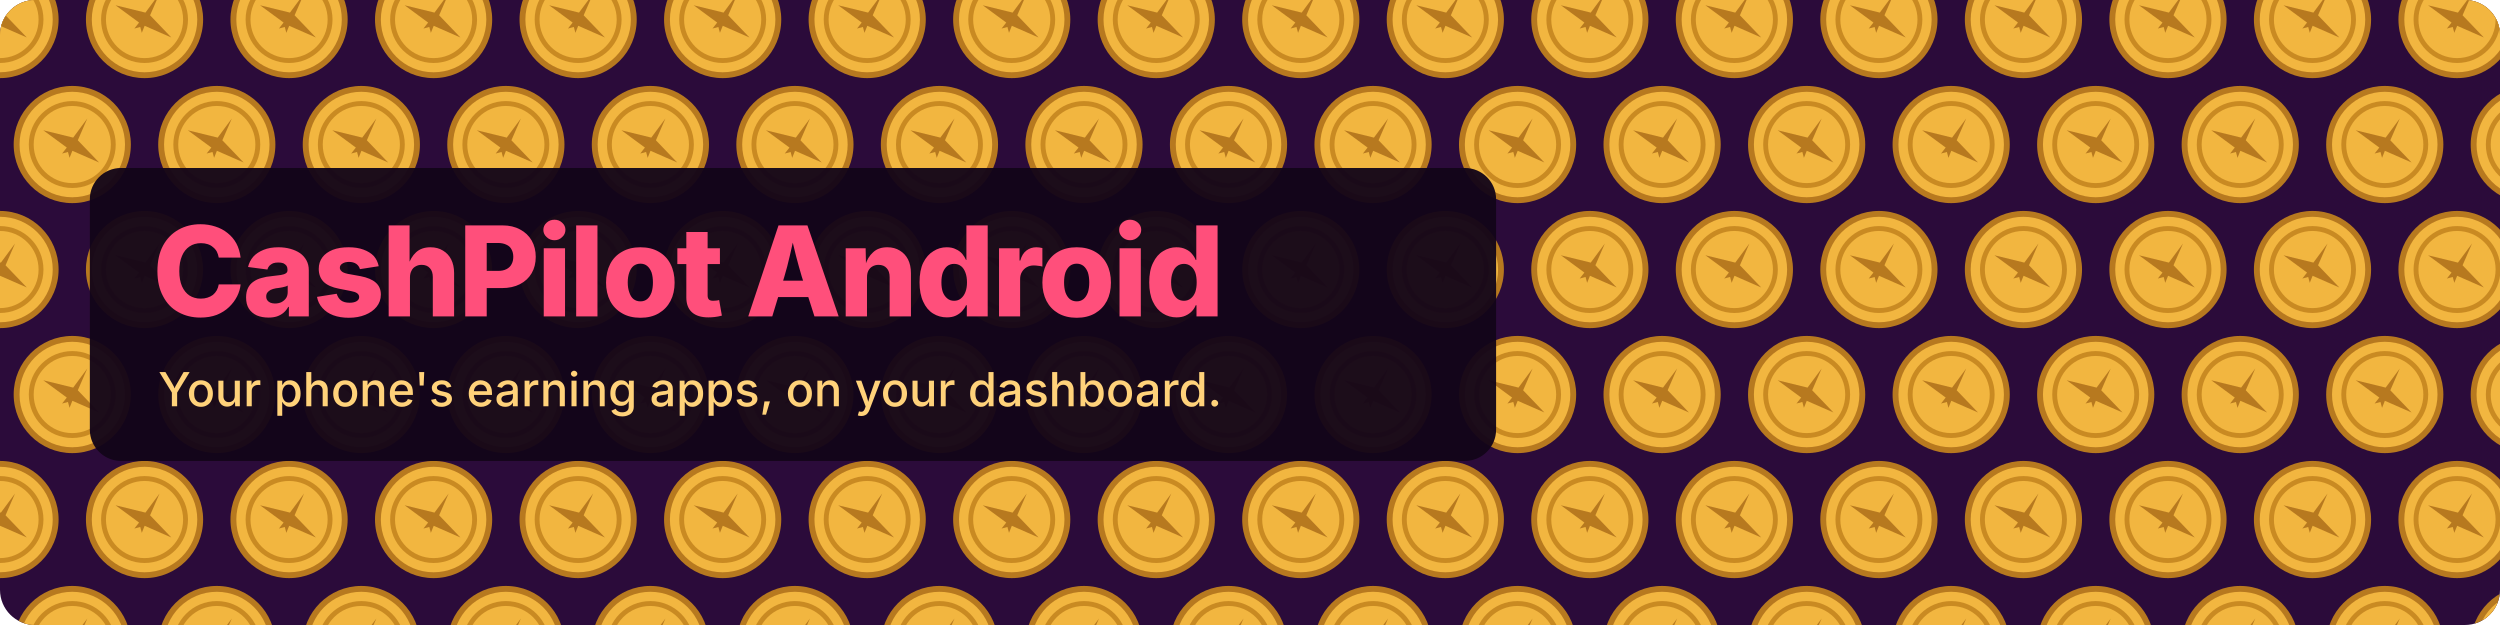
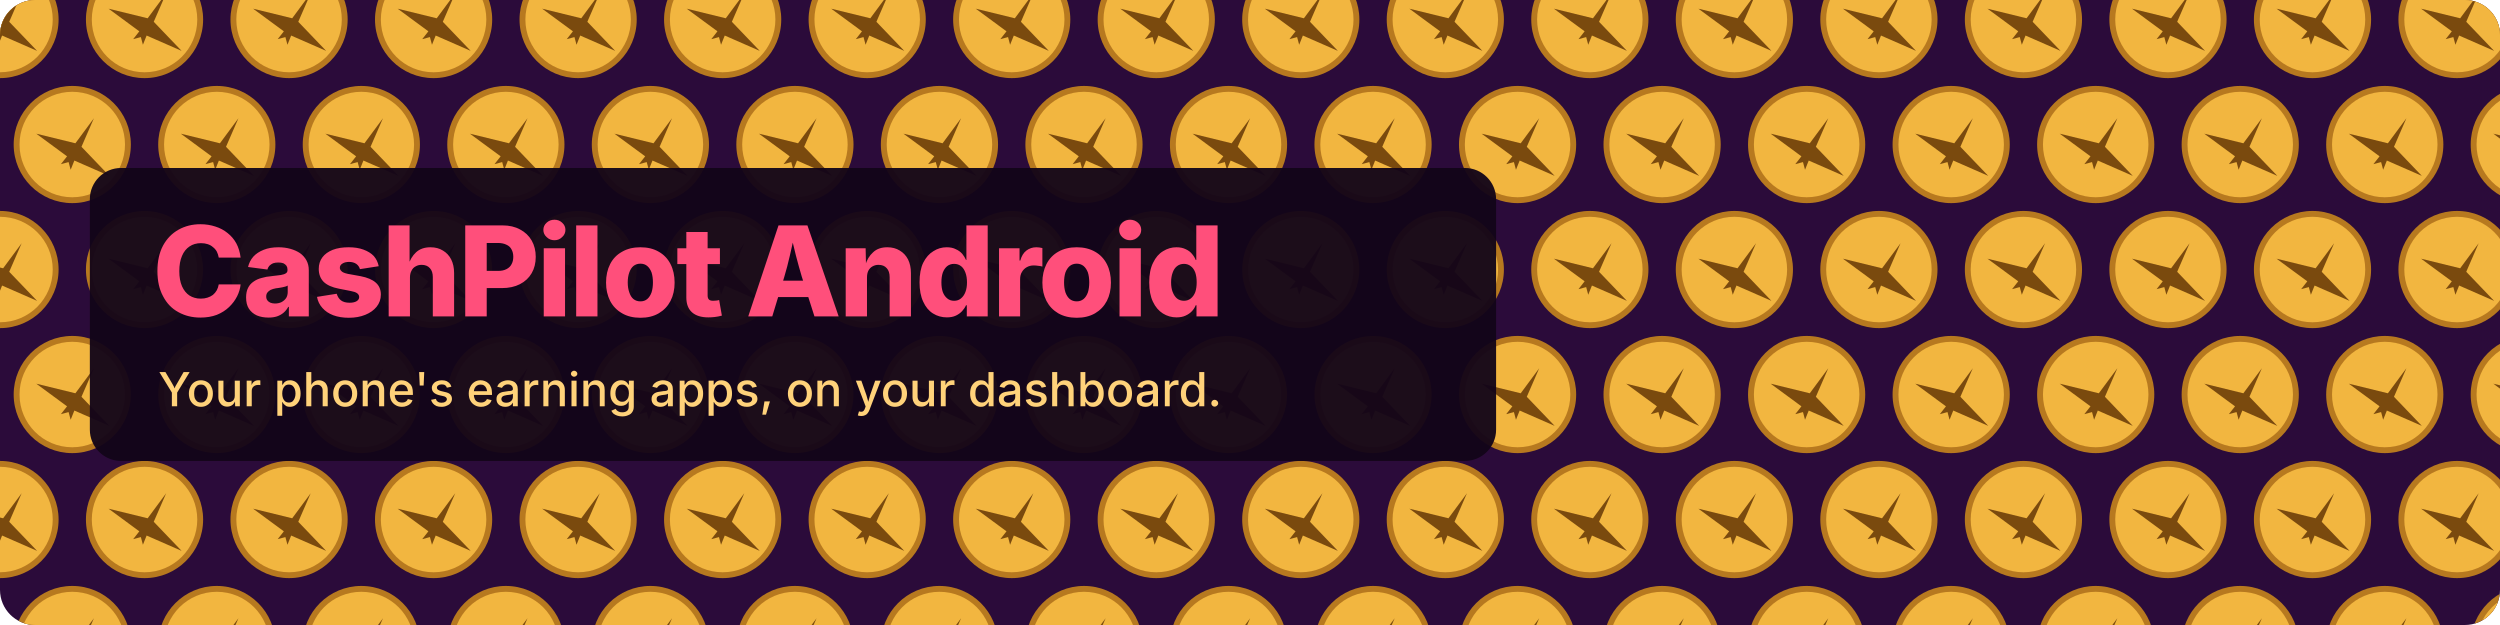
<svg xmlns="http://www.w3.org/2000/svg" viewBox="0 0 1280 320" width="1280" height="320" role="img" aria-label="CashPilot Android">
  <defs>
    <clipPath id="c">
      <rect width="1280" height="320" rx="18" />
    </clipPath>
    <g id="k">
      <circle r="30" fill="#B7791F" />
      <circle r="27" fill="#F2B640" />
-       <circle r="21" fill="none" stroke="#C98A22" stroke-width="2.5" />
-       <path d="M0-28L2.5-6L30 2L3 5L4 12L0 8L-4 12L-3 5L-30 2L-2.5-6Z" transform="rotate(30) scale(.55)" fill="#B7791F" />
+       <path d="M0-28L2.5-6L30 2L3 5L4 12L0 8L-4 12L-3 5L-30 2L-2.5-6Z" transform="translate(1 4) rotate(30) scale(.72)" fill="#7A4A0E" />
    </g>
  </defs>
  <g clip-path="url(#c)">
    <rect width="1280" height="320" fill="#2B0B3A" />
    <use href="#k" x="-37" y="-54" />
    <use href="#k" x="37" y="-54" />
    <use href="#k" x="111" y="-54" />
    <use href="#k" x="185" y="-54" />
    <use href="#k" x="259" y="-54" />
    <use href="#k" x="333" y="-54" />
    <use href="#k" x="407" y="-54" />
    <use href="#k" x="481" y="-54" />
    <use href="#k" x="555" y="-54" />
    <use href="#k" x="629" y="-54" />
    <use href="#k" x="703" y="-54" />
    <use href="#k" x="777" y="-54" />
    <use href="#k" x="851" y="-54" />
    <use href="#k" x="925" y="-54" />
    <use href="#k" x="999" y="-54" />
    <use href="#k" x="1073" y="-54" />
    <use href="#k" x="1147" y="-54" />
    <use href="#k" x="1221" y="-54" />
    <use href="#k" x="1295" y="-54" />
    <use href="#k" x="1369" y="-54" />
    <use href="#k" x="-74" y="10" />
    <use href="#k" x="0" y="10" />
    <use href="#k" x="74" y="10" />
    <use href="#k" x="148" y="10" />
    <use href="#k" x="222" y="10" />
    <use href="#k" x="296" y="10" />
    <use href="#k" x="370" y="10" />
    <use href="#k" x="444" y="10" />
    <use href="#k" x="518" y="10" />
    <use href="#k" x="592" y="10" />
    <use href="#k" x="666" y="10" />
    <use href="#k" x="740" y="10" />
    <use href="#k" x="814" y="10" />
    <use href="#k" x="888" y="10" />
    <use href="#k" x="962" y="10" />
    <use href="#k" x="1036" y="10" />
    <use href="#k" x="1110" y="10" />
    <use href="#k" x="1184" y="10" />
    <use href="#k" x="1258" y="10" />
    <use href="#k" x="1332" y="10" />
    <use href="#k" x="-37" y="74" />
    <use href="#k" x="37" y="74" />
    <use href="#k" x="111" y="74" />
    <use href="#k" x="185" y="74" />
    <use href="#k" x="259" y="74" />
    <use href="#k" x="333" y="74" />
    <use href="#k" x="407" y="74" />
    <use href="#k" x="481" y="74" />
    <use href="#k" x="555" y="74" />
    <use href="#k" x="629" y="74" />
    <use href="#k" x="703" y="74" />
    <use href="#k" x="777" y="74" />
    <use href="#k" x="851" y="74" />
    <use href="#k" x="925" y="74" />
    <use href="#k" x="999" y="74" />
    <use href="#k" x="1073" y="74" />
    <use href="#k" x="1147" y="74" />
    <use href="#k" x="1221" y="74" />
    <use href="#k" x="1295" y="74" />
    <use href="#k" x="1369" y="74" />
    <use href="#k" x="-74" y="138" />
    <use href="#k" x="0" y="138" />
    <use href="#k" x="74" y="138" />
    <use href="#k" x="148" y="138" />
    <use href="#k" x="222" y="138" />
    <use href="#k" x="296" y="138" />
    <use href="#k" x="370" y="138" />
    <use href="#k" x="444" y="138" />
    <use href="#k" x="518" y="138" />
    <use href="#k" x="592" y="138" />
    <use href="#k" x="666" y="138" />
    <use href="#k" x="740" y="138" />
    <use href="#k" x="814" y="138" />
    <use href="#k" x="888" y="138" />
    <use href="#k" x="962" y="138" />
    <use href="#k" x="1036" y="138" />
    <use href="#k" x="1110" y="138" />
    <use href="#k" x="1184" y="138" />
    <use href="#k" x="1258" y="138" />
    <use href="#k" x="1332" y="138" />
    <use href="#k" x="-37" y="202" />
    <use href="#k" x="37" y="202" />
    <use href="#k" x="111" y="202" />
    <use href="#k" x="185" y="202" />
    <use href="#k" x="259" y="202" />
    <use href="#k" x="333" y="202" />
    <use href="#k" x="407" y="202" />
    <use href="#k" x="481" y="202" />
    <use href="#k" x="555" y="202" />
    <use href="#k" x="629" y="202" />
    <use href="#k" x="703" y="202" />
    <use href="#k" x="777" y="202" />
    <use href="#k" x="851" y="202" />
    <use href="#k" x="925" y="202" />
    <use href="#k" x="999" y="202" />
    <use href="#k" x="1073" y="202" />
    <use href="#k" x="1147" y="202" />
    <use href="#k" x="1221" y="202" />
    <use href="#k" x="1295" y="202" />
    <use href="#k" x="1369" y="202" />
    <use href="#k" x="-74" y="266" />
    <use href="#k" x="0" y="266" />
    <use href="#k" x="74" y="266" />
    <use href="#k" x="148" y="266" />
    <use href="#k" x="222" y="266" />
    <use href="#k" x="296" y="266" />
    <use href="#k" x="370" y="266" />
    <use href="#k" x="444" y="266" />
    <use href="#k" x="518" y="266" />
    <use href="#k" x="592" y="266" />
    <use href="#k" x="666" y="266" />
    <use href="#k" x="740" y="266" />
    <use href="#k" x="814" y="266" />
    <use href="#k" x="888" y="266" />
    <use href="#k" x="962" y="266" />
    <use href="#k" x="1036" y="266" />
    <use href="#k" x="1110" y="266" />
    <use href="#k" x="1184" y="266" />
    <use href="#k" x="1258" y="266" />
    <use href="#k" x="1332" y="266" />
    <use href="#k" x="-37" y="330" />
    <use href="#k" x="37" y="330" />
    <use href="#k" x="111" y="330" />
    <use href="#k" x="185" y="330" />
    <use href="#k" x="259" y="330" />
    <use href="#k" x="333" y="330" />
    <use href="#k" x="407" y="330" />
    <use href="#k" x="481" y="330" />
    <use href="#k" x="555" y="330" />
    <use href="#k" x="629" y="330" />
    <use href="#k" x="703" y="330" />
    <use href="#k" x="777" y="330" />
    <use href="#k" x="851" y="330" />
    <use href="#k" x="925" y="330" />
    <use href="#k" x="999" y="330" />
    <use href="#k" x="1073" y="330" />
    <use href="#k" x="1147" y="330" />
    <use href="#k" x="1221" y="330" />
    <use href="#k" x="1295" y="330" />
    <use href="#k" x="1369" y="330" />
    <use href="#k" x="-74" y="394" />
    <use href="#k" x="0" y="394" />
    <use href="#k" x="74" y="394" />
    <use href="#k" x="148" y="394" />
    <use href="#k" x="222" y="394" />
    <use href="#k" x="296" y="394" />
    <use href="#k" x="370" y="394" />
    <use href="#k" x="444" y="394" />
    <use href="#k" x="518" y="394" />
    <use href="#k" x="592" y="394" />
    <use href="#k" x="666" y="394" />
    <use href="#k" x="740" y="394" />
    <use href="#k" x="814" y="394" />
    <use href="#k" x="888" y="394" />
    <use href="#k" x="962" y="394" />
    <use href="#k" x="1036" y="394" />
    <use href="#k" x="1110" y="394" />
    <use href="#k" x="1184" y="394" />
    <use href="#k" x="1258" y="394" />
    <use href="#k" x="1332" y="394" />
    <rect x="46" y="86" width="720" height="150" rx="16" fill="#120418" opacity=".95" />
    <path fill="#FF4F7B" d="M102.6 162.6q-6.3 0-11.3-2.8q-5-2.7-7.8-8.1q-2.9-5.3-2.9-12.9q0-7.7 2.9-13.1q2.9-5.3 7.9-8.1q5-2.8 11.2-2.8q4.1 0 7.7 1.2q3.5 1.1 6.2 3.3q2.8 2.2 4.5 5.3q1.7 3.2 2.2 7.3h-11.2q-.3-1.7-1-3.1q-.8-1.4-2-2.3q-1.1-1-2.7-1.5q-1.5-.5-3.4-.5q-3.4 0-5.9 1.7q-2.5 1.7-3.8 4.8q-1.4 3.2-1.4 7.8q0 4.6 1.4 7.8q1.4 3.1 3.8 4.7q2.5 1.6 5.8 1.6q1.9 0 3.4-.5q1.6-.5 2.8-1.4q1.2-1 2-2.4q.7-1.3 1-3h11.2q-.3 3.1-1.8 6.1q-1.5 3-4.1 5.5q-2.6 2.5-6.3 4q-3.7 1.4-8.4 1.4zm34.9 0q-3.4 0-6-1.1q-2.6-1.2-4.1-3.5q-1.4-2.2-1.4-5.7q0-2.9 1-4.9q1-2 2.8-3.2q1.8-1.3 4.2-1.9q2.3-.7 5-.9q2.9-.3 4.8-.6q1.8-.3 2.6-.9q.8-.5.8-1.6v-.2q0-1.2-.5-2q-.6-.8-1.6-1.3q-1.1-.4-2.6-.4q-1.5 0-2.7.4q-1.1.5-1.9 1.3q-.7.8-1 1.9l-9.9-1.3q.7-3 2.7-5.3q2-2.2 5.3-3.5q3.2-1.3 7.6-1.3q3.2 0 6.1.8q2.8.8 4.9 2.2q2.1 1.5 3.3 3.7q1.2 2.2 1.2 5v23.7h-10.2v-4.9h-.3q-1 1.8-2.4 3q-1.4 1.2-3.4 1.9q-1.9.6-4.3.6zm3.3-7.2q1.8 0 3.3-.7q1.5-.8 2.4-2.1q.8-1.3.8-3v-3.4q-.4.3-1.1.5q-.7.2-1.6.4q-.8.2-1.7.3q-.8.1-1.6.2q-1.6.3-2.7.8q-1.1.6-1.7 1.4q-.6.8-.6 2q0 1.2.6 2q.6.8 1.6 1.2q1 .4 2.3.4zm37.8 7.3q-4.5 0-8-1.3q-3.4-1.3-5.5-3.7q-2.2-2.4-2.8-5.7l10.1-1.6q.7 2.3 2.2 3.4q1.6 1.2 4.4 1.2q2.3 0 3.6-.8q1.3-.8 1.3-2.1q0-1.2-1.1-2q-1-.7-3.2-1.1l-6.1-1.2q-5.2-1-7.8-3.5q-2.5-2.6-2.5-6.6q0-3.5 1.9-6q1.8-2.4 5.3-3.8q3.4-1.3 8.1-1.3q4.4 0 7.6 1.2q3.3 1.2 5.3 3.3q1.9 2.2 2.5 5.2l-9.6 1.5q-.5-1.7-1.9-2.7q-1.5-1-3.7-1q-2 0-3.3.8q-1.4.8-1.4 2.2q0 1 .9 1.8q.8.8 3.1 1.3l6.6 1.2q5.2 1 7.8 3.3q2.6 2.3 2.6 6.1q0 3.6-2.2 6.3q-2.1 2.6-5.8 4.1q-3.7 1.5-8.4 1.5zm31.3-20.6v19.9h-10.9v-46.6h10.7v20.5h-.7q1.3-4.2 4-6.7q2.8-2.6 7.4-2.6q3.7 0 6.4 1.7q2.7 1.6 4.2 4.5q1.5 3 1.5 7v22.2h-10.9v-20.1q0-3-1.5-4.6q-1.5-1.7-4.2-1.7q-1.8 0-3.1.8q-1.4.7-2.1 2.2q-.8 1.4-.8 3.5zm28.3 19.9v-46.6h19.1q5.2 0 9 2.1q3.8 2 5.9 5.6q2.1 3.7 2.1 8.4q0 4.8-2.1 8.4q-2.1 3.6-6 5.6q-3.9 2-9.2 2h-11.9v-8.8h9.9q2.6 0 4.3-.9q1.8-.9 2.6-2.5q.9-1.6.9-3.8q0-2.2-.9-3.8q-.8-1.6-2.6-2.4q-1.8-.9-4.4-.9h-5.7v37.6zm40.2 0v-34.9h10.9v34.9zm5.5-39q-2.4 0-4-1.6q-1.7-1.5-1.7-3.7q0-2.2 1.7-3.7q1.6-1.5 4-1.5q2.3 0 3.9 1.5q1.7 1.5 1.7 3.7q0 2.2-1.7 3.7q-1.6 1.6-3.9 1.6zm22-7.6v46.6h-10.9v-46.6zm22 47.3q-5.5 0-9.4-2.3q-4-2.3-6.1-6.3q-2.1-4.1-2.1-9.4q0-5.4 2.1-9.5q2.1-4.1 6.1-6.3q3.9-2.3 9.4-2.3q5.5 0 9.4 2.3q3.9 2.2 6 6.3q2.1 4.1 2.1 9.5q0 5.3-2.1 9.4q-2.1 4-6 6.3q-3.9 2.3-9.4 2.3zm0-8.4q2.1 0 3.5-1.2q1.4-1.2 2.2-3.4q.7-2.2.7-5.1q0-2.9-.7-5.1q-.8-2.1-2.2-3.3q-1.4-1.2-3.5-1.2q-2.1 0-3.6 1.2q-1.4 1.2-2.1 3.3q-.8 2.2-.8 5.1q0 2.9.8 5.1q.7 2.2 2.1 3.4q1.5 1.2 3.6 1.2zm40.7-27.2v8.1h-21.8v-8.1zm-17.2-8.3h10.9v32.5q0 1.4.7 2.1q.7.6 2.1.6q.6 0 1.6-.1q1-.1 1.5-.3l1.4 8q-1.9.5-3.6.7q-1.7.2-3.3.2q-5.5 0-8.4-2.6q-2.9-2.6-2.9-7.6zm31.7 43.2l15.5-46.6h14.8l16 46.6h-12.4l-6.5-20.4q-1.5-5-3-10.8q-1.4-5.7-2.9-11.9h2.5q-1.4 6.2-2.7 12q-1.3 5.7-2.8 10.7l-6.2 20.4zm10.6-9.9v-8.4h25.2v8.4zm50.2-10v19.9h-10.9v-34.9h10.2l.2 8.8h-.4q1.2-4.2 4-6.7q2.7-2.6 7.3-2.6q3.7 0 6.4 1.7q2.7 1.6 4.2 4.5q1.5 3 1.5 7v22.2h-10.9v-20.1q0-3-1.5-4.6q-1.5-1.7-4.2-1.7q-1.7 0-3.1.8q-1.3.7-2.1 2.2q-.7 1.4-.7 3.5zm40.9 20.4q-3.9 0-7.1-2q-3.2-2-5-6q-1.9-4-1.9-9.9q0-6.2 1.9-10.1q2-4 5.2-5.9q3.1-2 6.8-2q2.8 0 4.7 1q2 .9 3.3 2.4q1.2 1.5 1.9 3.1h.2v-17.7h10.9v46.6h-10.7v-5.7h-.4q-.7 1.6-2 3q-1.3 1.4-3.2 2.3q-1.9.9-4.6.9zm3.7-8.5q2.1 0 3.5-1.2q1.5-1.2 2.3-3.3q.8-2.1.8-4.9q0-2.9-.8-5q-.8-2.2-2.2-3.3q-1.5-1.2-3.6-1.2q-2.1 0-3.6 1.2q-1.4 1.2-2.2 3.3q-.7 2.1-.7 5q0 2.8.7 4.9q.8 2.1 2.3 3.3q1.4 1.2 3.5 1.2zm23 8v-34.9h10.5v6.3h.4q.9-3.4 3.1-5.1q2.2-1.7 5.1-1.7q.7 0 1.5.1q.9.1 1.6.3v9.5q-.8-.3-2.1-.4q-1.3-.2-2.3-.2q-2 0-3.6.9q-1.6.9-2.5 2.5q-.9 1.5-.9 3.6v19.1zm39.8.7q-5.5 0-9.5-2.3q-3.9-2.3-6-6.3q-2.1-4.1-2.1-9.4q0-5.4 2.1-9.5q2.1-4.1 6-6.3q4-2.3 9.5-2.3q5.4 0 9.4 2.3q3.9 2.2 6 6.3q2.1 4.1 2.1 9.5q0 5.3-2.1 9.4q-2.1 4-6 6.3q-4 2.3-9.4 2.3zm0-8.4q2 0 3.5-1.2q1.4-1.2 2.2-3.4q.7-2.2.7-5.1q0-2.9-.7-5.1q-.8-2.1-2.2-3.3q-1.5-1.2-3.5-1.2q-2.1 0-3.6 1.2q-1.4 1.2-2.2 3.3q-.7 2.2-.7 5.1q0 2.9.7 5.1q.8 2.2 2.2 3.4q1.5 1.2 3.6 1.2zm21.9 7.7v-34.9h10.9v34.9zm5.4-39q-2.3 0-4-1.6q-1.6-1.5-1.6-3.7q0-2.2 1.6-3.7q1.7-1.5 4-1.5q2.3 0 4 1.5q1.7 1.5 1.7 3.7q0 2.2-1.7 3.7q-1.7 1.6-4 1.6zm23.8 39.5q-3.8 0-7-2q-3.2-2-5.1-6q-1.9-4-1.9-9.9q0-6.2 2-10.1q1.9-4 5.1-5.9q3.2-2 6.8-2q2.8 0 4.8 1q2 .9 3.2 2.4q1.3 1.5 1.9 3.1h.3v-17.7h10.9v46.6h-10.8v-5.7h-.4q-.6 1.6-1.9 3q-1.3 1.4-3.3 2.3q-1.9.9-4.6.9zm3.8-8.5q2 0 3.5-1.2q1.5-1.2 2.3-3.3q.7-2.1.7-4.9q0-2.9-.7-5q-.8-2.2-2.3-3.3q-1.5-1.2-3.5-1.2q-2.1 0-3.6 1.2q-1.5 1.2-2.2 3.3q-.8 2.1-.8 5q0 2.8.8 4.9q.8 2.1 2.2 3.3q1.5 1.2 3.6 1.2z" />
    <path fill="#FFD27A" d="M88 208v-7l-6.4-10.5h3.1l3.3 5.6q.5.9 1 1.8q.4.8.8 2.1h-.8q.4-1.3.8-2.2q.4-.8 1-1.7l3.2-5.6h3.1l-6.4 10.5v7zm14.9.3q-1.9 0-3.3-.9q-1.3-.8-2.1-2.3q-.8-1.6-.8-3.6q0-2 .8-3.5q.8-1.6 2.1-2.4q1.4-.9 3.3-.9q1.8 0 3.2.9q1.4.8 2.1 2.4q.8 1.5.8 3.5q0 2-.8 3.6q-.7 1.5-2.1 2.3q-1.4.9-3.2.9zm0-2.2q1.2 0 1.9-.6q.8-.7 1.2-1.7q.4-1 .4-2.3q0-1.2-.4-2.3q-.4-1-1.2-1.7q-.7-.6-1.9-.6q-1.2 0-2 .6q-.8.7-1.2 1.7q-.3 1.1-.3 2.3q0 1.3.3 2.3q.4 1 1.2 1.7q.8.6 2 .6zm13.4 2.1q-1.3 0-2.3-.6q-1-.6-1.6-1.7q-.6-1.1-.6-2.7v-8.3h2.6v8q0 1.4.8 2.2q.7.8 2 .8q.9 0 1.5-.4q.7-.3 1.1-1.1q.4-.7.4-1.7v-7.8h2.6v13.1h-2.4l-.1-3.2h.3q-.6 1.8-1.7 2.6q-1.1.8-2.6.8zm10-.2v-13.1h2.5v2.1h.1q.4-1.1 1.3-1.7q.9-.6 2-.6q.3 0 .6 0q.3.1.5.1v2.4q-.1 0-.5-.1q-.4 0-.8 0q-.9 0-1.6.4q-.7.4-1.1 1q-.4.7-.4 1.5v8zm15.7 4.9v-18h2.5v2.1h.2q.2-.4.6-.9q.4-.6 1.2-1q.7-.4 2-.4q1.5 0 2.8.8q1.2.8 1.9 2.3q.7 1.6.7 3.7q0 2.1-.7 3.6q-.7 1.5-1.9 2.3q-1.2.9-2.8.9q-1.2 0-2-.4q-.7-.5-1.2-1q-.4-.5-.6-1h-.2v7zm5.9-6.8q1.1 0 1.9-.6q.7-.7 1.1-1.7q.4-1 .4-2.3q0-1.3-.4-2.4q-.4-1-1.1-1.6q-.8-.6-1.9-.6q-1.1 0-1.9.6q-.7.6-1.1 1.6q-.4 1-.4 2.4q0 1.3.4 2.4q.4 1 1.1 1.6q.8.6 1.9.6zm11.5-5.9v7.8h-2.6v-17.5h2.6v7.6h-.4q.6-1.8 1.7-2.6q1.1-.8 2.6-.8q1.3 0 2.3.6q1.1.6 1.6 1.7q.6 1.1.6 2.7v8.3h-2.6v-8q0-1.4-.8-2.2q-.7-.8-2-.8q-.8 0-1.5.4q-.7.3-1.1 1.1q-.4.7-.4 1.7zm17.3 8.1q-1.8 0-3.2-.9q-1.4-.8-2.1-2.3q-.8-1.6-.8-3.6q0-2 .8-3.5q.7-1.6 2.1-2.4q1.4-.9 3.2-.9q1.9 0 3.3.9q1.4.8 2.1 2.4q.8 1.5.8 3.5q0 2-.8 3.6q-.7 1.5-2.1 2.3q-1.4.9-3.3.9zm0-2.2q1.2 0 2-.6q.8-.7 1.2-1.7q.4-1 .4-2.3q0-1.2-.4-2.3q-.4-1-1.2-1.7q-.8-.6-2-.6q-1.1 0-1.9.6q-.8.7-1.2 1.7q-.3 1.1-.3 2.3q0 1.3.3 2.3q.4 1 1.2 1.7q.8.6 1.9.6zm11.6-5.9v7.8h-2.6v-13.1h2.5v3.2h-.3q.6-1.8 1.7-2.6q1.1-.8 2.6-.8q1.4 0 2.4.6q1 .6 1.5 1.7q.6 1.1.6 2.7v8.3h-2.6v-8q0-1.4-.7-2.2q-.8-.8-2-.8q-.9 0-1.6.4q-.7.3-1.1 1.1q-.4.7-.4 1.7zm17.5 8.1q-1.9 0-3.3-.9q-1.4-.8-2.2-2.3q-.7-1.5-.7-3.6q0-2 .7-3.5q.7-1.5 2.1-2.4q1.4-.9 3.2-.9q1.1 0 2.2.4q1 .4 1.8 1.2q.9.7 1.4 2q.4 1.2.4 3v.9h-10.4v-1.9h9.1l-1.2.6q0-1.2-.4-2.1q-.3-.9-1.1-1.4q-.7-.5-1.8-.5q-1.1 0-1.9.5q-.7.5-1.1 1.4q-.5.8-.5 1.9v1.3q0 1.3.5 2.3q.5.9 1.3 1.4q.8.4 1.9.4q.8 0 1.4-.2q.5-.2 1-.6q.4-.4.6-1l2.4.6q-.3 1-1 1.7q-.8.8-1.9 1.2q-1.1.5-2.5.5zm9.1-10.9l-.3-6.9h2.6l-.3 6.9zm11.1 10.9q-1.4 0-2.5-.4q-1.1-.5-1.8-1.3q-.7-.8-1-1.9l2.5-.5q.2 1 1 1.5q.7.5 1.8.5q1.3 0 2-.5q.8-.6.8-1.3q0-.6-.5-1q-.4-.4-1.4-.6l-2.2-.5q-1.8-.5-2.7-1.4q-.9-.9-.9-2.3q0-1.1.7-2q.6-.9 1.8-1.4q1.1-.5 2.6-.5q1.4 0 2.4.4q1 .5 1.6 1.2q.7.7.9 1.7l-2.3.5q-.2-.7-.8-1.2q-.6-.5-1.8-.5q-1.1 0-1.8.5q-.7.4-.7 1.2q0 .6.5 1q.5.4 1.5.7l2.1.5q1.9.4 2.7 1.2q.9.9.9 2.3q0 1.2-.7 2.1q-.6.9-1.9 1.4q-1.2.6-2.8.6zm20.3 0q-1.9 0-3.3-.9q-1.4-.8-2.2-2.3q-.8-1.5-.8-3.6q0-2 .8-3.5q.7-1.5 2.1-2.4q1.3-.9 3.2-.9q1.1 0 2.1.4q1.1.4 1.9 1.2q.8.7 1.3 2q.5 1.2.5 3v.9h-10.4v-1.9h9.1l-1.2.6q0-1.2-.4-2.1q-.4-.9-1.1-1.4q-.7-.5-1.8-.5q-1.1 0-1.9.5q-.8.5-1.2 1.4q-.4.8-.4 1.9v1.3q0 1.3.5 2.3q.4.9 1.3 1.4q.8.4 1.9.4q.7 0 1.3-.2q.6-.2 1-.6q.5-.4.7-1l2.4.6q-.3 1-1 1.7q-.8.8-1.9 1.2q-1.1.5-2.5.5zm12.3 0q-1.2 0-2.2-.5q-1-.4-1.6-1.3q-.6-.9-.6-2.2q0-1.1.4-1.8q.5-.7 1.2-1.2q.7-.4 1.6-.6q.9-.2 1.9-.3q1.1-.2 1.8-.2q.8-.1 1.1-.3q.4-.2.4-.7v-.1q0-.7-.3-1.2q-.3-.5-.9-.8q-.5-.3-1.4-.3q-.8 0-1.4.3q-.6.3-1 .7q-.4.4-.6.8l-2.4-.6q.4-1.2 1.3-1.9q.8-.7 1.9-1q1.1-.4 2.2-.4q.8 0 1.7.2q.9.2 1.7.7q.7.5 1.2 1.4q.5.9.5 2.3v8.7h-2.5v-1.8h-.1q-.2.5-.7 1q-.6.5-1.3.8q-.8.3-1.9.3zm.6-2.1q1.1 0 1.8-.4q.8-.4 1.2-1.1q.4-.7.4-1.4v-1.7q-.2.1-.6.3q-.4.1-.9.2q-.5 0-.9.1q-.5.1-.8.1q-.7.1-1.3.3q-.6.2-1 .6q-.4.5-.4 1.1q0 .7.4 1.1q.3.4.8.6q.6.2 1.3.2zm9.4 1.8v-13.1h2.5v2.1h.1q.4-1.1 1.3-1.7q.9-.6 2.1-.6q.2 0 .5 0q.3.1.5.1v2.4q-.1 0-.5-.1q-.4 0-.8 0q-.9 0-1.6.4q-.7.4-1.1 1q-.4.7-.4 1.5v8zm12.2-7.8v7.8h-2.6v-13.1h2.4l.1 3.2h-.3q.6-1.8 1.7-2.6q1.1-.8 2.6-.8q1.3 0 2.3.6q1 .6 1.6 1.7q.6 1.1.6 2.7v8.3h-2.6v-8q0-1.4-.8-2.2q-.7-.8-2-.8q-.9 0-1.5.4q-.7.3-1.1 1.1q-.4.7-.4 1.7zm11.8 7.8v-13.1h2.6v13.1zm1.3-15.1q-.6 0-1.1-.5q-.5-.4-.5-1q0-.7.5-1.1q.5-.5 1.1-.5q.7 0 1.2.5q.5.4.5 1.1q0 .6-.5 1q-.5.5-1.2.5zm7.4 7.3v7.8h-2.6v-13.1h2.4l.1 3.2h-.3q.6-1.8 1.7-2.6q1-.8 2.6-.8q1.3 0 2.3.6q1 .6 1.6 1.7q.5 1.1.5 2.7v8.3h-2.5v-8q0-1.4-.8-2.2q-.7-.8-2-.8q-.9 0-1.6.4q-.7.3-1 1.1q-.4.7-.4 1.7zm17.3 13q-1.5 0-2.6-.4q-1.1-.4-1.9-1q-.7-.7-1.1-1.5l2.2-1q.2.4.6.8q.4.4 1.1.7q.6.3 1.7.3q1.5 0 2.4-.7q.9-.7.9-2.2v-2.6h-.2q-.2.5-.6 1q-.4.5-1.2.8q-.7.4-1.9.4q-1.6 0-2.8-.7q-1.2-.8-2-2.2q-.7-1.4-.7-3.5q0-2.1.7-3.6q.7-1.5 2-2.3q1.2-.8 2.8-.8q1.2 0 2 .4q.7.4 1.2 1q.4.5.6.9h.2v-2.1h2.5v13.3q0 1.7-.8 2.8q-.7 1.1-2.1 1.6q-1.3.6-3 .6zm0-7.5q1.1 0 1.8-.6q.8-.5 1.2-1.4q.4-1 .4-2.3q0-1.4-.4-2.3q-.4-1-1.2-1.6q-.7-.6-1.8-.6q-1.2 0-1.9.6q-.8.6-1.2 1.6q-.4 1-.4 2.3q0 1.2.4 2.2q.4 1 1.2 1.5q.7.6 1.9.6zm19.4 2.6q-1.2 0-2.2-.5q-1-.4-1.6-1.3q-.6-.9-.6-2.2q0-1.1.4-1.8q.5-.7 1.2-1.2q.7-.4 1.6-.6q.9-.2 1.9-.3q1.1-.2 1.8-.2q.8-.1 1.1-.3q.4-.2.4-.7v-.1q0-.7-.3-1.2q-.3-.5-.9-.8q-.5-.3-1.3-.3q-.9 0-1.5.3q-.6.3-1 .7q-.4.4-.6.8l-2.4-.6q.4-1.2 1.3-1.9q.8-.7 1.9-1q1.1-.4 2.2-.4q.8 0 1.7.2q.9.2 1.7.7q.8.5 1.2 1.4q.5.9.5 2.3v8.7h-2.5v-1.8h-.1q-.2.5-.7 1q-.5.5-1.3.8q-.8.3-1.9.3zm.6-2.1q1.1 0 1.8-.4q.8-.4 1.2-1.1q.4-.7.4-1.4v-1.7q-.2.1-.6.3q-.4.1-.9.2q-.5 0-.9.1q-.5.1-.8.1q-.7.1-1.3.3q-.6.2-1 .6q-.3.5-.3 1.1q0 .7.3 1.1q.3.4.8.6q.6.2 1.3.2zm9.4 6.7v-18h2.5v2.1h.2q.3-.4.7-.9q.4-.6 1.1-1q.8-.4 2-.4q1.6 0 2.8.8q1.3.8 2 2.3q.7 1.6.7 3.7q0 2.1-.7 3.6q-.7 1.5-2 2.3q-1.2.9-2.8.9q-1.2 0-1.9-.4q-.8-.5-1.2-1q-.4-.5-.7-1h-.1v7zm5.9-6.8q1.2 0 1.9-.6q.8-.7 1.2-1.7q.4-1 .4-2.3q0-1.3-.4-2.4q-.4-1-1.2-1.6q-.7-.6-1.9-.6q-1.1 0-1.8.6q-.8.6-1.2 1.6q-.4 1-.4 2.4q0 1.3.4 2.4q.4 1 1.2 1.6q.8.6 1.8.6zm8.9 6.8v-18h2.6v2.1h.2q.2-.4.6-.9q.4-.6 1.2-1q.7-.4 1.9-.4q1.6 0 2.9.8q1.2.8 1.9 2.3q.7 1.6.7 3.7q0 2.1-.7 3.6q-.7 1.5-1.9 2.3q-1.3.9-2.9.9q-1.1 0-1.9-.4q-.7-.5-1.2-1q-.4-.5-.6-1h-.2v7zm6-6.8q1.1 0 1.9-.6q.7-.7 1.1-1.7q.4-1 .4-2.3q0-1.3-.4-2.4q-.4-1-1.1-1.6q-.8-.6-1.9-.6q-1.1 0-1.9.6q-.7.6-1.1 1.6q-.4 1-.4 2.4q0 1.3.4 2.4q.4 1 1.1 1.6q.8.6 1.9.6zm13.6 2.2q-1.4 0-2.5-.4q-1.2-.5-1.9-1.3q-.7-.8-.9-1.9l2.4-.5q.3 1 1 1.5q.8.5 1.9.5q1.3 0 2-.5q.7-.6.7-1.3q0-.6-.4-1q-.5-.4-1.4-.6l-2.2-.5q-1.8-.5-2.7-1.4q-.9-.9-.9-2.3q0-1.1.6-2q.7-.9 1.8-1.4q1.2-.5 2.6-.5q1.5 0 2.5.4q1 .5 1.6 1.2q.6.7.9 1.7l-2.3.5q-.3-.7-.9-1.2q-.6-.5-1.7-.5q-1.1 0-1.8.5q-.7.4-.7 1.2q0 .6.4 1q.5.4 1.6.7l2.1.5q1.8.4 2.7 1.2q.9.9.9 2.3q0 1.2-.7 2.1q-.7.9-1.9 1.4q-1.2.6-2.8.6zm7.9 4l1.1-6.8h2.8l-2 6.8zm19.2-4q-1.8 0-3.2-.9q-1.3-.8-2.1-2.3q-.8-1.6-.8-3.6q0-2 .8-3.5q.8-1.6 2.1-2.4q1.4-.9 3.2-.9q1.9 0 3.3.9q1.4.8 2.1 2.4q.8 1.5.8 3.5q0 2-.8 3.6q-.7 1.5-2.1 2.3q-1.4.9-3.3.9zm0-2.2q1.2 0 2-.6q.8-.7 1.2-1.7q.4-1 .4-2.3q0-1.2-.4-2.3q-.4-1-1.2-1.7q-.8-.6-2-.6q-1.1 0-1.9.6q-.8.7-1.2 1.7q-.3 1.1-.3 2.3q0 1.3.3 2.3q.4 1 1.2 1.7q.8.6 1.9.6zm11.6-5.9v7.8h-2.6v-13.1h2.5v3.2h-.2q.5-1.8 1.6-2.6q1.1-.8 2.6-.8q1.4 0 2.4.6q1 .6 1.5 1.7q.6 1.1.6 2.7v8.3h-2.6v-8q0-1.4-.7-2.2q-.8-.8-2-.8q-.9 0-1.6.4q-.7.3-1.1 1.1q-.4.7-.4 1.7zm18.1 12.5l.6-2.1l.3.1q.7.2 1.2.1q.6-.1.9-.5q.4-.4.7-1.3l.3-.9l-5-13.2h2.8l2.6 7.4q.4 1.3.7 2.5q.3 1.2.6 2.5h-.8q.3-1.3.7-2.5q.3-1.2.7-2.5l2.6-7.4h2.8l-5.7 14.9q-.4 1.1-1 1.8q-.5.7-1.3 1q-.8.4-1.9.4q-.6 0-1.1-.1q-.5-.1-.7-.2zm19-4.4q-1.8 0-3.2-.9q-1.4-.8-2.1-2.3q-.8-1.6-.8-3.6q0-2 .8-3.5q.7-1.6 2.1-2.4q1.4-.9 3.2-.9q1.9 0 3.3.9q1.3.8 2.1 2.4q.8 1.5.8 3.5q0 2-.8 3.6q-.8 1.5-2.1 2.3q-1.4.9-3.3.9zm0-2.2q1.2 0 2-.6q.8-.7 1.2-1.7q.3-1 .3-2.3q0-1.2-.3-2.3q-.4-1-1.2-1.7q-.8-.6-2-.6q-1.2 0-1.9.6q-.8.7-1.2 1.7q-.4 1.1-.4 2.3q0 1.3.4 2.3q.4 1 1.2 1.7q.7.6 1.9.6zm13.5 2.1q-1.4 0-2.4-.6q-1-.6-1.5-1.7q-.6-1.1-.6-2.7v-8.3h2.6v8q0 1.4.7 2.2q.8.8 2.1.8q.8 0 1.5-.4q.7-.3 1.1-1.1q.4-.7.4-1.7v-7.8h2.6v13.1h-2.5v-3.2h.3q-.6 1.8-1.7 2.6q-1.1.8-2.6.8zm10-.2v-13.1h2.4v2.1h.2q.3-1.1 1.3-1.7q.9-.6 2-.6q.3 0 .6 0q.3.1.5.1v2.4q-.1 0-.5-.1q-.4 0-.9 0q-.8 0-1.6.4q-.7.4-1.1 1q-.4.7-.4 1.5v8zm20.5.3q-1.6 0-2.8-.9q-1.3-.8-2-2.3q-.7-1.5-.7-3.6q0-2.1.7-3.7q.8-1.5 2-2.3q1.2-.8 2.8-.8q1.2 0 2 .4q.7.4 1.1 1q.5.5.7.9h.1v-6.5h2.6v17.5h-2.5v-2.1h-.2q-.2.5-.7 1q-.4.5-1.2 1q-.7.4-1.9.4zm.6-2.2q1.1 0 1.8-.6q.8-.6 1.2-1.6q.4-1.1.4-2.4q0-1.4-.4-2.4q-.4-1-1.2-1.6q-.7-.6-1.8-.6q-1.2 0-1.9.6q-.8.6-1.2 1.6q-.3 1.1-.3 2.4q0 1.3.3 2.3q.4 1 1.2 1.7q.8.6 1.9.6zm13 2.2q-1.2 0-2.2-.5q-1-.4-1.6-1.3q-.6-.9-.6-2.2q0-1.1.4-1.8q.5-.7 1.2-1.2q.7-.4 1.6-.6q.9-.2 1.8-.3q1.2-.2 1.9-.2q.8-.1 1.1-.3q.4-.2.4-.7v-.1q0-.7-.3-1.2q-.3-.5-.9-.8q-.5-.3-1.4-.3q-.8 0-1.4.3q-.6.3-1 .7q-.4.4-.6.8l-2.4-.6q.4-1.2 1.3-1.9q.8-.7 1.9-1q1-.4 2.2-.4q.8 0 1.7.2q.9.2 1.7.7q.7.5 1.2 1.4q.5.9.5 2.3v8.7h-2.5v-1.8h-.1q-.3.5-.8 1q-.5.5-1.2.8q-.8.3-1.9.3zm.6-2.1q1.1 0 1.8-.4q.8-.4 1.2-1.1q.4-.7.4-1.4v-1.7q-.2.1-.6.3q-.4.1-.9.2q-.5 0-.9.1q-.5.1-.8.1q-.7.1-1.3.3q-.6.2-1 .6q-.4.5-.4 1.1q0 .7.4 1.1q.3.4.8.6q.6.2 1.3.2zm14.1 2.1q-1.4 0-2.5-.4q-1.1-.5-1.8-1.3q-.8-.8-1-1.9l2.4-.5q.3 1 1 1.5q.8.5 1.9.5q1.3 0 2-.5q.7-.6.7-1.3q0-.6-.4-1q-.5-.4-1.4-.6l-2.2-.5q-1.8-.5-2.7-1.4q-.9-.9-.9-2.3q0-1.1.6-2q.7-.9 1.8-1.4q1.2-.5 2.7-.5q1.4 0 2.4.4q1 .5 1.6 1.2q.6.7.9 1.7l-2.3.5q-.2-.7-.8-1.2q-.7-.5-1.8-.5q-1.1 0-1.8.5q-.7.4-.7 1.2q0 .6.5 1q.4.4 1.5.7l2.1.5q1.8.4 2.7 1.2q.9.9.9 2.3q0 1.2-.7 2.1q-.7.9-1.9 1.4q-1.2.6-2.8.6zm10.8-8.1v7.8h-2.6v-17.5h2.6v7.6h-.4q.6-1.8 1.7-2.6q1.1-.8 2.6-.8q1.4 0 2.4.6q1 .6 1.5 1.7q.6 1.1.6 2.7v8.3h-2.6v-8q0-1.4-.7-2.2q-.8-.8-2-.8q-.9 0-1.6.4q-.7.3-1.1 1.1q-.4.7-.4 1.7zm18.4 8.1q-1.2 0-2-.4q-.7-.5-1.2-1q-.4-.5-.6-1h-.2v2.1h-2.5v-17.5h2.5v6.5h.2q.2-.4.6-.9q.4-.6 1.2-1q.7-.4 2-.4q1.5 0 2.8.8q1.2.8 1.9 2.3q.7 1.6.7 3.7q0 2.1-.7 3.6q-.7 1.5-1.9 2.3q-1.2.9-2.8.9zm-.6-2.2q1.1 0 1.9-.6q.7-.7 1.1-1.7q.4-1 .4-2.3q0-1.3-.4-2.4q-.4-1-1.1-1.6q-.8-.6-1.9-.6q-1.1 0-1.9.6q-.7.6-1.1 1.6q-.4 1-.4 2.4q0 1.3.4 2.4q.4 1 1.1 1.6q.8.6 1.9.6zm14.4 2.2q-1.8 0-3.2-.9q-1.4-.8-2.1-2.3q-.8-1.6-.8-3.6q0-2 .8-3.5q.7-1.6 2.1-2.4q1.4-.9 3.2-.9q1.9 0 3.2.9q1.4.8 2.2 2.4q.7 1.5.7 3.5q0 2-.7 3.6q-.8 1.5-2.2 2.3q-1.3.9-3.2.9zm0-2.2q1.2 0 2-.6q.8-.7 1.1-1.7q.4-1 .4-2.3q0-1.2-.4-2.3q-.3-1-1.1-1.7q-.8-.6-2-.6q-1.2 0-2 .6q-.7.7-1.1 1.7q-.4 1.1-.4 2.3q0 1.3.4 2.3q.4 1 1.1 1.7q.8.6 2 .6zm12.9 2.2q-1.3 0-2.3-.5q-1-.4-1.6-1.3q-.5-.9-.5-2.2q0-1.1.4-1.8q.4-.7 1.2-1.2q.7-.4 1.6-.6q.9-.2 1.8-.3q1.2-.2 1.9-.2q.7-.1 1.1-.3q.3-.2.3-.7v-.1q0-.7-.3-1.2q-.3-.5-.8-.8q-.6-.3-1.4-.3q-.9 0-1.5.3q-.6.3-1 .7q-.3.4-.5.8l-2.5-.6q.5-1.2 1.3-1.9q.8-.7 1.9-1q1.1-.4 2.3-.4q.7 0 1.6.2q.9.2 1.7.7q.8.5 1.3 1.4q.5.9.5 2.3v8.7h-2.5v-1.8h-.1q-.3.5-.8 1q-.5.5-1.3.8q-.7.3-1.8.3zm.6-2.1q1 0 1.8-.4q.7-.4 1.1-1.1q.4-.7.4-1.4v-1.7q-.1.1-.5.3q-.4.1-.9.2q-.5 0-1 .1q-.5.1-.8.1q-.7.1-1.3.3q-.6.2-.9.6q-.4.5-.4 1.1q0 .7.3 1.1q.3.4.9.6q.5.2 1.3.2zm9.4 1.8v-13.1h2.4v2.1h.2q.4-1.1 1.3-1.7q.9-.6 2-.6q.3 0 .6 0q.3.1.5.1v2.4q-.1 0-.5-.1q-.4 0-.9 0q-.8 0-1.6.4q-.7.4-1.1 1q-.4.7-.4 1.5v8zm13.6.3q-1.5 0-2.8-.9q-1.2-.8-1.9-2.3q-.7-1.5-.7-3.6q0-2.1.7-3.7q.7-1.5 1.9-2.3q1.3-.8 2.9-.8q1.2 0 1.9.4q.8.4 1.2 1q.4.5.6.9h.2v-6.5h2.6v17.5h-2.6v-2.1h-.2q-.2.5-.6 1q-.5.5-1.2 1q-.8.4-2 .4zm.6-2.2q1.1 0 1.9-.6q.7-.6 1.1-1.6q.4-1.1.4-2.4q0-1.4-.4-2.4q-.4-1-1.1-1.6q-.8-.6-1.9-.6q-1.1 0-1.9.6q-.7.6-1.1 1.6q-.4 1.1-.4 2.4q0 1.3.4 2.3q.4 1 1.1 1.7q.8.6 1.9.6zm11.3 2.1q-.7 0-1.2-.5q-.5-.5-.5-1.2q0-.8.5-1.3q.5-.5 1.2-.5q.7 0 1.2.5q.6.5.6 1.3q0 .7-.6 1.2q-.5.5-1.2.5z" />
  </g>
</svg>
